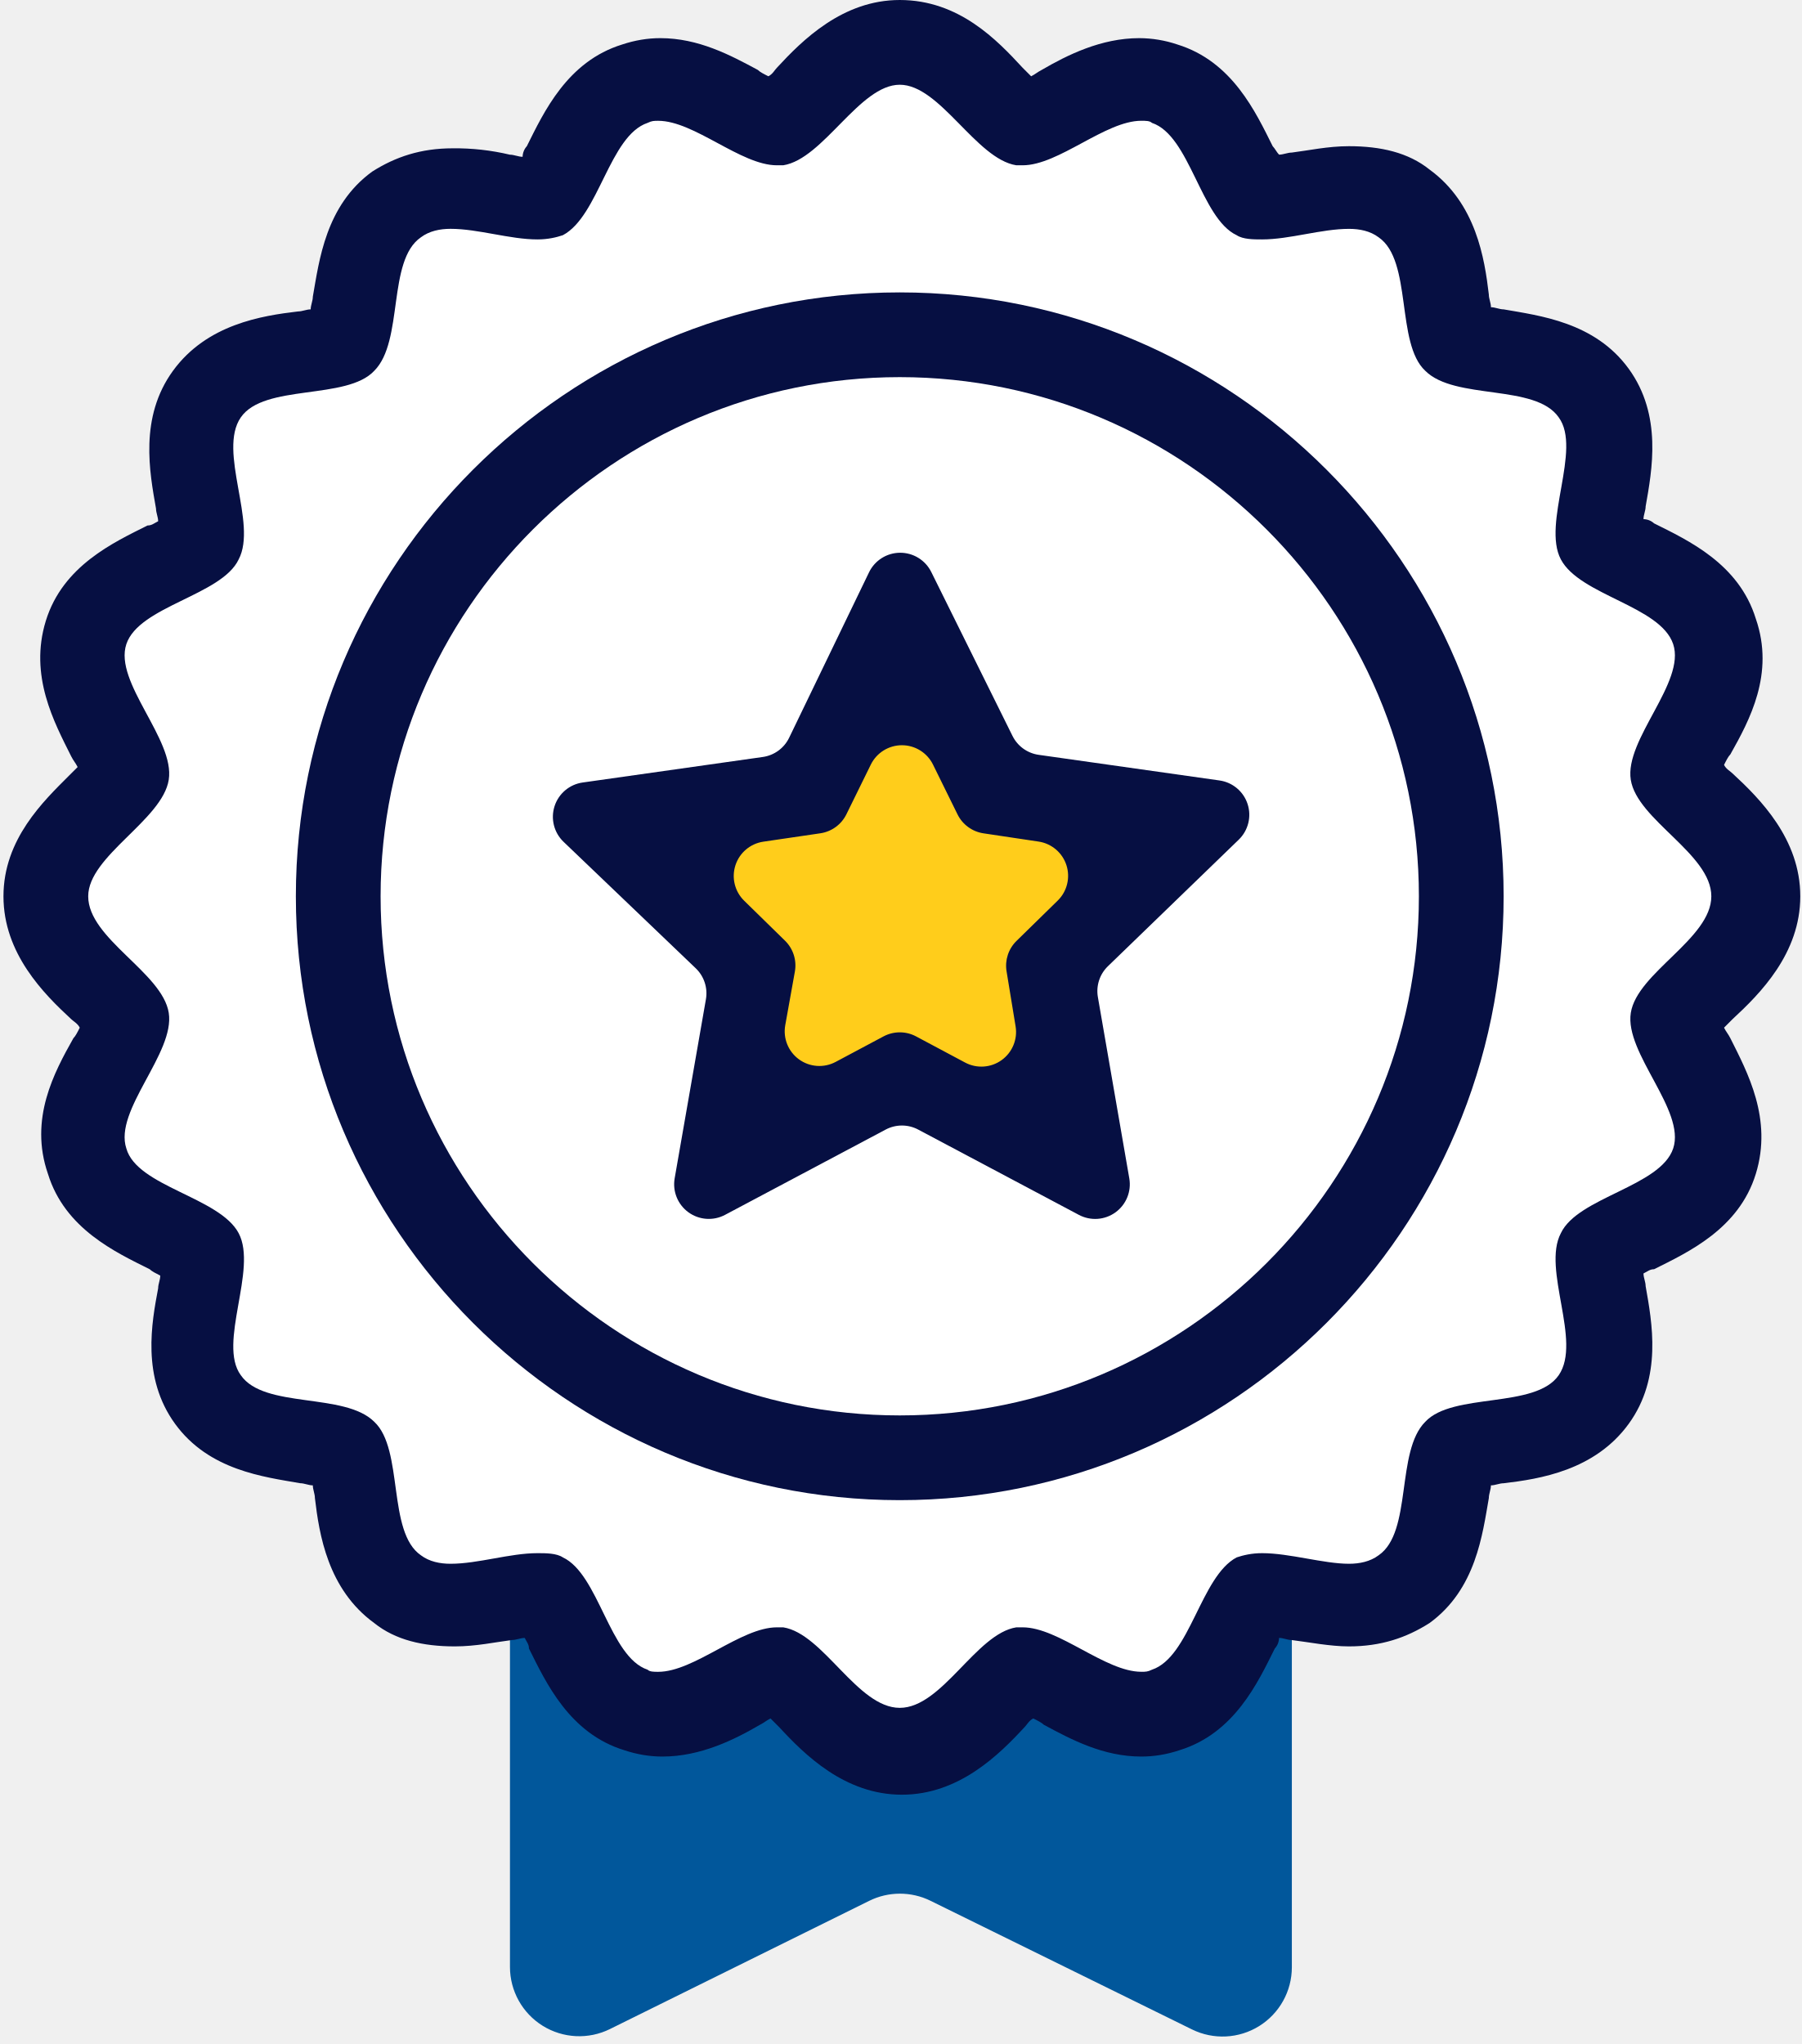
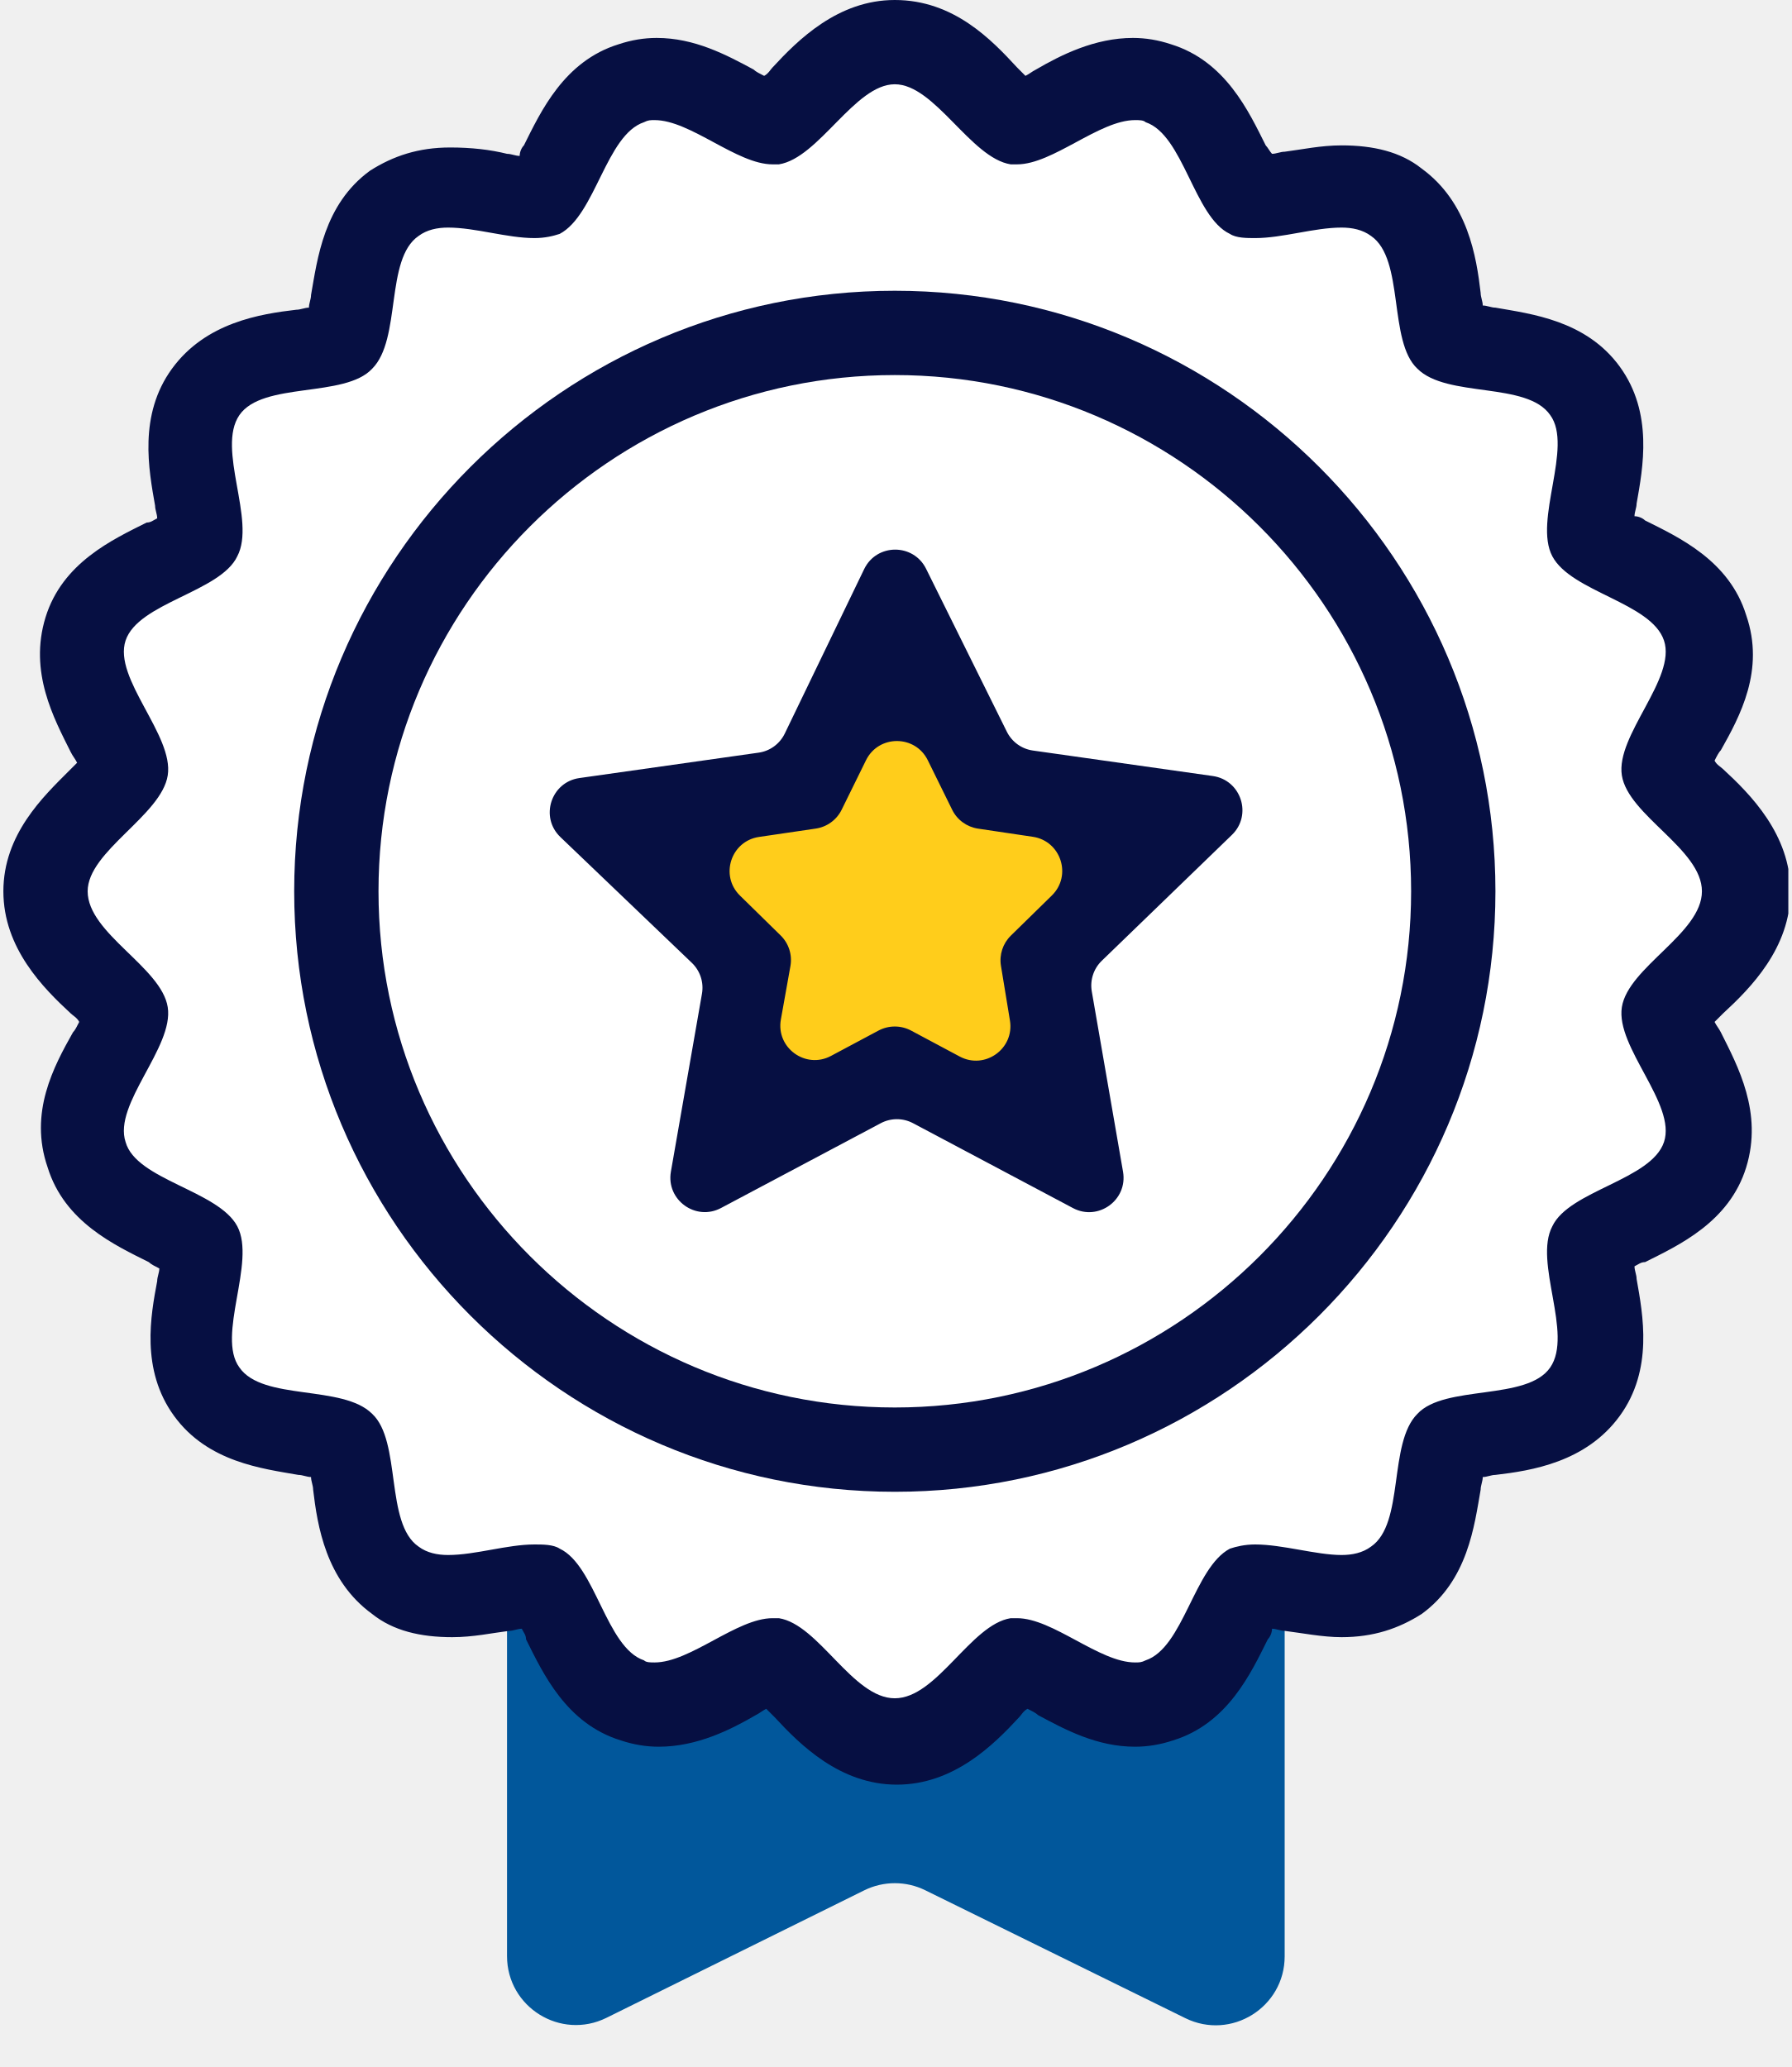
- <svg xmlns="http://www.w3.org/2000/svg" width="52" height="59" viewBox="0 0 52 59">
-   <g>
-     <g>
-       <g />
-       <g>
-         <g />
-         <g>
-           <g>
-             <path fill="#01579b" d="M37.289 56.784a2 2 0 0 1-2.883 1.795l-7.547-3.713a2 2 0 0 0-1.77.002l-7.482 3.7a2 2 0 0 1-2.887-1.792V33.08a2 2 0 0 1 1.002-1.733l9.256-5.332a2 2 0 0 1 1.993-.003l9.312 5.336a2 2 0 0 1 1.006 1.735z" />
-           </g>
-           <g>
-             <g>
-               <path fill="#fff" d="M25.968 50.578c-1.162 0-1.957-.856-2.63-1.59-.244-.245-.734-.734-.917-.795-.184 0-.734.305-1.101.489-.734.367-1.468.795-2.263.795-.245 0-.49-.061-.673-.122-1.1-.367-1.59-1.407-2.018-2.325-.184-.367-.428-.917-.612-1.04h-.183c-.306 0-.673.062-1.04.123-.49.061-.979.183-1.468.183-.611 0-1.162-.122-1.59-.489-.918-.673-1.101-1.835-1.223-2.813-.061-.367-.123-1.04-.245-1.223-.122-.123-.795-.184-1.162-.245-.979-.122-2.14-.306-2.814-1.223-.672-.918-.489-2.019-.305-3.058.06-.367.183-1.04.122-1.224-.122-.122-.673-.428-1.04-.611-.856-.428-1.957-.918-2.324-2.019-.367-1.04.184-2.08.673-2.935.183-.367.49-.918.49-1.163-.062-.183-.49-.611-.796-.856-.673-.55-1.529-1.407-1.529-2.569s.856-1.957 1.59-2.63c.306-.244.734-.734.795-.917 0-.184-.305-.734-.489-1.101-.49-.917-1.04-1.896-.673-2.936.367-1.1 1.407-1.59 2.324-2.018.367-.184.918-.428 1.04-.612.061-.183-.061-.795-.122-1.223-.184-.979-.367-2.14.306-3.058.672-.918 1.835-1.101 2.813-1.223.367-.061 1.04-.123 1.223-.245.123-.122.184-.795.245-1.162.122-.979.306-2.14 1.223-2.814.306-.305.857-.428 1.468-.428.49 0 .979.062 1.468.184.367.061.734.122 1.04.122h.183c.123-.122.428-.673.612-1.04.428-.856.917-1.957 2.018-2.324.245-.06.428-.122.673-.122.795 0 1.53.367 2.263.795.367.184.917.49 1.162.49.184-.062.612-.49.856-.796.673-.734 1.53-1.59 2.63-1.59 1.162 0 1.958.856 2.63 1.59.245.306.734.734.918.795.183 0 .734-.305 1.1-.489.735-.367 1.469-.795 2.264-.795.244 0 .489.061.672.122 1.101.367 1.59 1.407 2.019 2.324.183.367.428.918.611 1.04h.184c.306 0 .673-.061 1.04-.122a6.532 6.532 0 0 1 1.529-.184c.611 0 1.162.123 1.59.49.917.672 1.1 1.835 1.223 2.813.061.367.123 1.04.245 1.223.122.123.795.184 1.162.245.979.122 2.14.306 2.813 1.223.673.918.49 2.019.306 3.058-.061.367-.183 1.04-.122 1.224.122.122.673.428 1.04.611.856.428 1.957.918 2.324 2.018.367 1.04-.184 2.08-.673 2.936-.183.367-.49.918-.49 1.162.062.184.49.612.796.857.673.673 1.59 1.529 1.59 2.63 0 1.162-.856 1.957-1.59 2.63-.306.244-.734.734-.795.917 0 .183.306.734.489 1.101.49.917 1.04 1.896.673 2.936-.367 1.1-1.407 1.59-2.324 2.018-.367.184-.918.428-1.04.612-.061.183.061.795.122 1.223.184.979.367 2.14-.306 3.058-.672.918-1.834 1.101-2.813 1.223-.367.062-1.04.123-1.223.245-.123.122-.184.795-.245 1.162-.122.979-.306 2.14-1.223 2.814-.428.305-.918.489-1.59.489-.49 0-.98-.061-1.468-.184-.367-.06-.734-.122-1.04-.122h-.184c-.122.122-.428.673-.611 1.04-.428.856-.918 1.957-2.019 2.324-.244.061-.428.122-.672.122-.795 0-1.53-.367-2.263-.795-.367-.183-.918-.49-1.162-.49-.184.062-.612.49-.857.796-.611.55-1.468 1.468-2.63 1.468z" />
-             </g>
-             <g>
-               <path fill="#060f42" d="M25.972 2.446c1.162 0 2.201 2.141 3.363 2.325h.184c1.04 0 2.385-1.285 3.425-1.285.122 0 .245 0 .306.061 1.1.367 1.407 2.753 2.446 3.242.184.122.49.122.734.122.795 0 1.713-.305 2.508-.305.306 0 .611.06.856.244.979.673.49 3.058 1.346 3.853.856.857 3.18.367 3.853 1.346.673.917-.49 3.058.061 4.098.55 1.04 2.875 1.345 3.242 2.446.367 1.101-1.407 2.753-1.224 3.915.184 1.162 2.325 2.14 2.325 3.364 0 1.223-2.141 2.201-2.324 3.364-.184 1.162 1.59 2.813 1.223 3.914-.367 1.1-2.753 1.407-3.242 2.446-.55 1.04.612 3.12-.061 4.098-.673.979-3.058.49-3.853 1.346-.857.856-.367 3.18-1.346 3.853-.245.183-.55.245-.856.245-.734 0-1.713-.306-2.508-.306-.305 0-.55.061-.734.122-1.04.55-1.345 2.875-2.446 3.242-.122.06-.184.06-.306.06-1.04 0-2.385-1.283-3.425-1.283h-.183c-1.163.183-2.141 2.324-3.364 2.324-1.224 0-2.202-2.141-3.364-2.324h-.184c-1.04 0-2.385 1.284-3.425 1.284-.122 0-.245 0-.306-.061-1.1-.367-1.407-2.753-2.446-3.242-.184-.122-.49-.122-.734-.122-.795 0-1.713.306-2.508.306-.306 0-.611-.061-.856-.245-.979-.673-.49-3.058-1.346-3.853-.856-.856-3.18-.367-3.853-1.346-.673-.917.49-3.058-.061-4.098-.55-1.04-2.936-1.345-3.242-2.446-.367-1.101 1.407-2.752 1.224-3.914-.184-1.163-2.325-2.141-2.325-3.364 0-1.163 2.141-2.202 2.325-3.364.183-1.162-1.59-2.814-1.224-3.915.367-1.1 2.753-1.407 3.242-2.446.55-1.04-.612-3.12.061-4.098.673-.979 3.058-.49 3.853-1.346.857-.856.367-3.18 1.346-3.853.245-.183.55-.245.856-.245.795 0 1.713.306 2.508.306.306 0 .55-.06.734-.122 1.04-.55 1.345-2.875 2.446-3.242.123-.06.184-.06.306-.06 1.04 0 2.385 1.284 3.425 1.284h.184c1.162-.184 2.202-2.325 3.364-2.325zm0-2.446c-1.652 0-2.814 1.162-3.548 1.957-.061.061-.122.184-.245.245-.122-.061-.244-.122-.305-.184-.795-.428-1.713-.917-2.814-.917-.367 0-.734.061-1.1.183-1.59.49-2.264 1.958-2.753 2.936a.468.468 0 0 0-.122.306c-.123 0-.245-.061-.367-.061a6.821 6.821 0 0 0-1.652-.184c-.917 0-1.651.245-2.324.673-1.345.979-1.529 2.569-1.712 3.609 0 .122-.062.244-.062.367-.122 0-.244.06-.366.06-1.04.123-2.63.368-3.609 1.713-.979 1.346-.673 2.936-.49 3.976 0 .122.062.245.062.367-.122.061-.184.122-.306.122-.979.49-2.446 1.162-2.936 2.752-.49 1.59.245 2.936.734 3.915.061.122.123.183.184.306l-.245.244C1.262 23.12.1 24.22.1 25.872c0 1.65 1.162 2.813 1.957 3.547.061.061.184.122.245.245-.061.122-.122.244-.184.305-.55.979-1.284 2.325-.734 3.915.49 1.59 1.958 2.263 2.936 2.752.061.061.184.122.306.184 0 .122-.061.244-.061.366-.184.98-.49 2.57.49 3.915.978 1.345 2.568 1.529 3.608 1.712.122 0 .244.062.367.062 0 .122.06.244.06.367.123 1.04.368 2.63 1.713 3.608.612.49 1.407.673 2.324.673.612 0 1.163-.122 1.652-.184.122 0 .244-.06.367-.06.061.122.122.183.122.305.49.979 1.162 2.447 2.752 2.936.367.122.734.183 1.101.183 1.101 0 2.08-.489 2.814-.917.122-.061.183-.122.306-.183l.244.244c.734.795 1.896 1.957 3.548 1.957 1.651 0 2.813-1.162 3.547-1.957.061-.061.122-.183.245-.244.122.06.244.122.306.183.795.428 1.712.917 2.813.917.367 0 .734-.06 1.101-.183 1.59-.49 2.263-1.957 2.752-2.936a.467.467 0 0 0 .123-.306c.122 0 .244.062.367.062.489.06 1.1.183 1.65.183.918 0 1.652-.245 2.325-.673 1.346-.978 1.53-2.569 1.713-3.608 0-.123.06-.245.06-.367.123 0 .245-.061.368-.061 1.04-.123 2.63-.368 3.608-1.713.979-1.346.673-2.936.49-3.976 0-.122-.062-.244-.062-.367.123-.06.184-.122.306-.122.979-.49 2.447-1.162 2.936-2.752.49-1.59-.245-2.936-.734-3.915-.061-.122-.122-.183-.183-.305.06-.062.183-.184.244-.245.795-.734 1.957-1.896 1.957-3.547 0-1.652-1.162-2.814-1.957-3.548-.06-.061-.183-.122-.244-.245.06-.122.122-.244.183-.305.55-.979 1.285-2.325.734-3.915-.49-1.59-1.957-2.263-2.936-2.752a.468.468 0 0 0-.306-.122c0-.123.062-.245.062-.367.183-1.04.489-2.63-.49-3.976-.978-1.345-2.568-1.529-3.608-1.712-.123 0-.245-.062-.367-.062 0-.122-.061-.244-.061-.366-.123-1.04-.367-2.63-1.713-3.609-.611-.49-1.407-.673-2.324-.673-.612 0-1.162.123-1.651.184-.123 0-.245.06-.367.06-.062-.06-.123-.183-.184-.244-.49-.978-1.162-2.446-2.752-2.936a3.464 3.464 0 0 0-1.101-.183c-1.101 0-2.08.49-2.814.917-.122.062-.183.123-.305.184a564.12 564.12 0 0 1-.245-.245C28.785 1.162 27.684 0 25.972 0z" />
-             </g>
-           </g>
-           <g>
-             <g>
-               <path fill="#fff" d="M42.176 25.868c0 8.99-7.217 16.208-16.208 16.208-8.93 0-16.208-7.278-16.208-16.208S17.038 9.66 25.968 9.66c8.99 0 16.208 7.278 16.208 16.208z" />
-             </g>
-             <g>
-               <path fill="#060f42" d="M25.971 43.302c-9.602 0-17.431-7.828-17.431-17.43 0-9.603 7.829-17.432 17.431-17.432 9.603 0 17.431 7.829 17.431 17.431 0 9.603-7.828 17.431-17.43 17.431zm0-32.416c-8.257 0-14.985 6.728-14.985 14.985s6.728 14.985 14.985 14.985 14.985-6.728 14.985-14.985-6.728-14.985-14.985-14.985z" />
-             </g>
-           </g>
-           <g>
-             <g>
-               <path fill="#ffcd1b" d="M25.087 19.283a1 1 0 0 1 1.788-.008l1.557 3.078a1 1 0 0 0 .74.537l3.44.532a1 1 0 0 1 .545 1.705l-2.467 2.396a1 1 0 0 0-.29.88l.566 3.428a1 1 0 0 1-1.454 1.047l-3.072-1.624a1 1 0 0 0-.935 0l-3.049 1.612a1 1 0 0 1-1.452-1.057l.596-3.4a1 1 0 0 0-.288-.89l-2.462-2.392a1 1 0 0 1 .544-1.705l3.435-.532a1 1 0 0 0 .744-.545z" />
-             </g>
-             <g>
-               <path fill="#060f42" d="M32.597 34.014a1 1 0 0 1-1.454 1.054l-4.64-2.463a1 1 0 0 0-.938 0l-4.637 2.462a1 1 0 0 1-1.454-1.055l.902-5.167a1 1 0 0 0-.293-.895l-3.815-3.65a1 1 0 0 1 .55-1.713l5.201-.737a1 1 0 0 0 .76-.556l2.305-4.773a1 1 0 0 1 1.797-.01l2.344 4.73a1 1 0 0 0 .756.547l5.22.74a1 1 0 0 1 .556 1.708L31.98 27.89a1 1 0 0 0-.29.89zm-10.563-9.719a1 1 0 0 0-.554 1.704l1.18 1.155a1 1 0 0 1 .284.89l-.278 1.55a1 1 0 0 0 1.455 1.058l1.381-.736a1 1 0 0 1 .941 0l1.414.754a1 1 0 0 0 1.458-1.044l-.261-1.59a1 1 0 0 1 .287-.876l1.19-1.165a1 1 0 0 0-.553-1.703l-1.59-.238a1 1 0 0 1-.75-.548l-.707-1.436a1 1 0 0 0-1.795 0l-.705 1.435a1 1 0 0 1-.752.548z" />
-             </g>
-           </g>
-         </g>
-       </g>
-     </g>
+ <svg xmlns="http://www.w3.org/2000/svg" width="52" height="60" viewBox="0 0 52 60" fill="none">
+   <g clip-path="url(#clip0_47:6992)">
+     <path d="M37.284 56.787C37.284 58.268 35.73 59.236 34.401 58.582L26.854 54.87C26.296 54.595 25.642 54.596 25.084 54.871L17.602 58.572C16.272 59.23 14.715 58.263 14.715 56.78V33.083C14.715 32.367 15.097 31.706 15.716 31.349L24.973 26.017C25.59 25.662 26.348 25.661 26.966 26.015L36.278 31.35C36.9 31.707 37.284 32.369 37.284 33.086V56.787Z" fill="#01579B" />
+     <path d="M25.97 50.581C24.808 50.581 24.012 49.725 23.34 48.991C23.095 48.747 22.606 48.257 22.422 48.196C22.239 48.196 21.688 48.502 21.321 48.685C20.587 49.052 19.853 49.48 19.058 49.48C18.814 49.48 18.569 49.419 18.386 49.358C17.285 48.991 16.795 47.952 16.367 47.034C16.184 46.667 15.939 46.117 15.755 45.994C15.755 45.994 15.694 45.994 15.572 45.994C15.266 45.994 14.899 46.055 14.532 46.117C14.043 46.178 13.554 46.3 13.064 46.3C12.453 46.3 11.902 46.178 11.474 45.811C10.557 45.138 10.373 43.976 10.251 42.997C10.19 42.63 10.129 41.958 10.006 41.774C9.884 41.652 9.211 41.591 8.844 41.529C7.866 41.407 6.704 41.224 6.031 40.306C5.358 39.389 5.541 38.288 5.725 37.248C5.786 36.881 5.908 36.208 5.847 36.025C5.725 35.903 5.175 35.597 4.808 35.413C3.951 34.985 2.85 34.496 2.483 33.395C2.116 32.355 2.667 31.315 3.156 30.459C3.34 30.092 3.645 29.542 3.645 29.297C3.584 29.113 3.156 28.685 2.85 28.441C2.178 27.89 1.321 27.034 1.321 25.872C1.321 24.71 2.178 23.915 2.912 23.242C3.217 22.997 3.645 22.508 3.707 22.325C3.707 22.141 3.401 21.591 3.217 21.224C2.728 20.306 2.178 19.328 2.545 18.288C2.912 17.187 3.951 16.698 4.869 16.27C5.236 16.086 5.786 15.841 5.908 15.658C5.97 15.474 5.847 14.863 5.786 14.435C5.603 13.456 5.419 12.294 6.092 11.377C6.765 10.459 7.927 10.276 8.905 10.153C9.272 10.092 9.945 10.031 10.129 9.909C10.251 9.786 10.312 9.114 10.373 8.747C10.496 7.768 10.679 6.606 11.597 5.933C11.902 5.627 12.453 5.505 13.064 5.505C13.554 5.505 14.043 5.566 14.532 5.688C14.899 5.75 15.266 5.811 15.572 5.811C15.694 5.811 15.755 5.811 15.755 5.811C15.878 5.688 16.184 5.138 16.367 4.771C16.795 3.915 17.285 2.814 18.386 2.447C18.63 2.386 18.814 2.325 19.058 2.325C19.853 2.325 20.587 2.692 21.321 3.12C21.688 3.303 22.239 3.609 22.483 3.609C22.667 3.548 23.095 3.12 23.34 2.814C24.012 2.08 24.869 1.224 25.97 1.224C27.132 1.224 27.927 2.08 28.6 2.814C28.844 3.12 29.334 3.548 29.517 3.609C29.701 3.609 30.251 3.303 30.618 3.12C31.352 2.753 32.086 2.325 32.881 2.325C33.126 2.325 33.37 2.386 33.554 2.447C34.655 2.814 35.144 3.854 35.572 4.771C35.755 5.138 36 5.688 36.184 5.811C36.184 5.811 36.245 5.811 36.367 5.811C36.673 5.811 37.04 5.75 37.407 5.688C37.896 5.566 38.447 5.505 38.936 5.505C39.548 5.505 40.098 5.627 40.526 5.994C41.444 6.667 41.627 7.829 41.749 8.808C41.811 9.175 41.872 9.847 41.994 10.031C42.116 10.153 42.789 10.214 43.156 10.276C44.135 10.398 45.297 10.581 45.97 11.499C46.642 12.416 46.459 13.517 46.275 14.557C46.214 14.924 46.092 15.597 46.153 15.78C46.275 15.902 46.826 16.208 47.193 16.392C48.049 16.82 49.15 17.309 49.517 18.41C49.884 19.45 49.334 20.49 48.844 21.346C48.661 21.713 48.355 22.263 48.355 22.508C48.416 22.692 48.844 23.12 49.15 23.364C49.823 24.037 50.74 24.893 50.74 25.994C50.74 27.156 49.884 27.951 49.15 28.624C48.844 28.869 48.416 29.358 48.355 29.542C48.355 29.725 48.661 30.276 48.844 30.643C49.334 31.56 49.884 32.539 49.517 33.578C49.15 34.679 48.11 35.169 47.193 35.597C46.826 35.78 46.275 36.025 46.153 36.208C46.092 36.392 46.214 37.004 46.275 37.432C46.459 38.41 46.642 39.572 45.97 40.49C45.297 41.407 44.135 41.591 43.156 41.713C42.789 41.774 42.116 41.835 41.933 41.958C41.811 42.08 41.749 42.753 41.688 43.12C41.566 44.098 41.383 45.26 40.465 45.933C40.037 46.239 39.548 46.422 38.875 46.422C38.386 46.422 37.896 46.361 37.407 46.239C37.04 46.178 36.673 46.117 36.367 46.117C36.245 46.117 36.184 46.117 36.184 46.117C36.061 46.239 35.755 46.789 35.572 47.156C35.144 48.013 34.655 49.114 33.554 49.48C33.309 49.542 33.126 49.603 32.881 49.603C32.086 49.603 31.352 49.236 30.618 48.808C30.251 48.624 29.701 48.318 29.456 48.318C29.272 48.38 28.844 48.808 28.6 49.114C27.988 49.664 27.132 50.581 25.97 50.581Z" fill="white" />
+     <path d="M25.969 2.446C27.131 2.446 28.171 4.587 29.333 4.771C29.394 4.771 29.456 4.771 29.517 4.771C30.556 4.771 31.902 3.486 32.942 3.486C33.064 3.486 33.186 3.486 33.248 3.547C34.348 3.914 34.654 6.3 35.694 6.789C35.877 6.911 36.183 6.911 36.428 6.911C37.223 6.911 38.141 6.606 38.936 6.606C39.241 6.606 39.547 6.667 39.792 6.85C40.77 7.523 40.281 9.908 41.137 10.703C41.994 11.56 44.318 11.07 44.991 12.049C45.663 12.966 44.501 15.107 45.052 16.147C45.602 17.186 47.926 17.492 48.293 18.593C48.66 19.694 46.887 21.346 47.07 22.508C47.254 23.67 49.394 24.648 49.394 25.872C49.394 27.095 47.254 28.073 47.07 29.235C46.887 30.398 48.66 32.049 48.293 33.15C47.926 34.251 45.541 34.557 45.052 35.596C44.501 36.636 45.663 38.716 44.991 39.694C44.318 40.673 41.932 40.184 41.137 41.04C40.281 41.896 40.77 44.22 39.792 44.893C39.547 45.077 39.241 45.138 38.936 45.138C38.202 45.138 37.223 44.832 36.428 44.832C36.122 44.832 35.877 44.893 35.694 44.954C34.654 45.505 34.348 47.829 33.248 48.196C33.125 48.257 33.064 48.257 32.942 48.257C31.902 48.257 30.556 46.972 29.517 46.972C29.456 46.972 29.394 46.972 29.333 46.972C28.171 47.156 27.192 49.297 25.969 49.297C24.746 49.297 23.767 47.156 22.605 46.972C22.544 46.972 22.483 46.972 22.422 46.972C21.382 46.972 20.037 48.257 18.997 48.257C18.874 48.257 18.752 48.257 18.691 48.196C17.59 47.829 17.284 45.443 16.244 44.954C16.061 44.832 15.755 44.832 15.511 44.832C14.715 44.832 13.798 45.138 13.003 45.138C12.697 45.138 12.391 45.077 12.147 44.893C11.168 44.22 11.657 41.835 10.801 41.04C9.945 40.184 7.621 40.673 6.948 39.694C6.275 38.777 7.437 36.636 6.887 35.596C6.336 34.557 3.951 34.251 3.645 33.15C3.278 32.049 5.052 30.398 4.868 29.235C4.685 28.073 2.544 27.095 2.544 25.872C2.544 24.709 4.685 23.67 4.868 22.508C5.052 21.346 3.278 19.694 3.645 18.593C4.012 17.492 6.397 17.186 6.887 16.147C7.437 15.107 6.275 13.027 6.948 12.049C7.621 11.07 10.006 11.56 10.801 10.703C11.657 9.847 11.168 7.523 12.147 6.85C12.391 6.667 12.697 6.606 13.003 6.606C13.798 6.606 14.715 6.911 15.511 6.911C15.816 6.911 16.061 6.85 16.244 6.789C17.284 6.239 17.59 3.914 18.691 3.547C18.813 3.486 18.874 3.486 18.997 3.486C20.037 3.486 21.382 4.771 22.422 4.771C22.483 4.771 22.544 4.771 22.605 4.771C23.767 4.587 24.807 2.446 25.969 2.446ZM25.969 0C24.318 0 23.156 1.162 22.422 1.957C22.361 2.018 22.299 2.141 22.177 2.202C22.055 2.141 21.933 2.08 21.871 2.018C21.076 1.59 20.159 1.101 19.058 1.101C18.691 1.101 18.324 1.162 17.957 1.284C16.367 1.774 15.694 3.242 15.205 4.22C15.143 4.281 15.082 4.404 15.082 4.526C14.96 4.526 14.838 4.465 14.715 4.465C14.226 4.343 13.676 4.281 13.064 4.281C12.147 4.281 11.413 4.526 10.74 4.954C9.394 5.933 9.211 7.523 9.027 8.563C9.027 8.685 8.966 8.807 8.966 8.93C8.844 8.93 8.722 8.991 8.599 8.991C7.559 9.113 5.969 9.358 4.991 10.703C4.012 12.049 4.318 13.639 4.501 14.679C4.501 14.801 4.562 14.924 4.562 15.046C4.44 15.107 4.379 15.168 4.257 15.168C3.278 15.658 1.81 16.33 1.321 17.921C0.832 19.511 1.566 20.856 2.055 21.835C2.116 21.957 2.177 22.018 2.238 22.141C2.177 22.202 2.055 22.324 1.994 22.385C1.26 23.119 0.098 24.22 0.098 25.872C0.098 27.523 1.26 28.685 2.055 29.419C2.116 29.48 2.238 29.541 2.299 29.664C2.238 29.786 2.177 29.908 2.116 29.969C1.566 30.948 0.832 32.294 1.382 33.884C1.871 35.474 3.339 36.147 4.318 36.636C4.379 36.697 4.501 36.758 4.624 36.82C4.624 36.942 4.562 37.064 4.562 37.187C4.379 38.165 4.073 39.755 5.052 41.101C6.03 42.447 7.621 42.63 8.66 42.813C8.783 42.813 8.905 42.875 9.027 42.875C9.027 42.997 9.088 43.119 9.088 43.242C9.211 44.281 9.455 45.872 10.801 46.85C11.413 47.34 12.208 47.523 13.125 47.523C13.737 47.523 14.287 47.401 14.777 47.34C14.899 47.34 15.021 47.278 15.143 47.278C15.205 47.401 15.266 47.462 15.266 47.584C15.755 48.563 16.428 50.031 18.018 50.52C18.385 50.642 18.752 50.703 19.119 50.703C20.22 50.703 21.199 50.214 21.933 49.786C22.055 49.725 22.116 49.664 22.238 49.602C22.299 49.664 22.422 49.786 22.483 49.847C23.217 50.642 24.379 51.804 26.03 51.804C27.682 51.804 28.844 50.642 29.578 49.847C29.639 49.786 29.7 49.664 29.822 49.602C29.945 49.664 30.067 49.725 30.128 49.786C30.923 50.214 31.841 50.703 32.942 50.703C33.309 50.703 33.676 50.642 34.043 50.52C35.633 50.031 36.306 48.563 36.795 47.584C36.856 47.523 36.917 47.401 36.917 47.278C37.039 47.278 37.162 47.34 37.284 47.34C37.773 47.401 38.385 47.523 38.936 47.523C39.853 47.523 40.587 47.278 41.26 46.85C42.605 45.872 42.789 44.281 42.972 43.242C42.972 43.119 43.033 42.997 43.033 42.875C43.156 42.875 43.278 42.813 43.4 42.813C44.44 42.691 46.03 42.447 47.009 41.101C47.988 39.755 47.682 38.165 47.498 37.125C47.498 37.003 47.437 36.881 47.437 36.758C47.559 36.697 47.621 36.636 47.743 36.636C48.721 36.147 50.189 35.474 50.679 33.884C51.168 32.294 50.434 30.948 49.945 29.969C49.884 29.847 49.822 29.786 49.761 29.664C49.822 29.602 49.945 29.48 50.006 29.419C50.801 28.685 51.963 27.523 51.963 25.872C51.963 24.22 50.801 23.058 50.006 22.324C49.945 22.263 49.822 22.202 49.761 22.079C49.822 21.957 49.884 21.835 49.945 21.774C50.495 20.795 51.229 19.45 50.679 17.859C50.189 16.269 48.721 15.596 47.743 15.107C47.682 15.046 47.559 14.985 47.437 14.985C47.437 14.862 47.498 14.74 47.498 14.618C47.682 13.578 47.988 11.988 47.009 10.642C46.03 9.297 44.44 9.113 43.4 8.93C43.278 8.93 43.156 8.868 43.033 8.868C43.033 8.746 42.972 8.624 42.972 8.502C42.85 7.462 42.605 5.872 41.26 4.893C40.648 4.404 39.853 4.22 38.936 4.22C38.324 4.22 37.773 4.343 37.284 4.404C37.162 4.404 37.039 4.465 36.917 4.465C36.856 4.404 36.795 4.281 36.734 4.22C36.244 3.242 35.572 1.774 33.981 1.284C33.614 1.162 33.248 1.101 32.88 1.101C31.78 1.101 30.801 1.59 30.067 2.018C29.945 2.08 29.884 2.141 29.761 2.202C29.7 2.141 29.578 2.018 29.517 1.957C28.783 1.162 27.682 0 25.969 0Z" fill="#060F42" />
+     <path d="M42.178 25.872C42.178 34.863 34.961 42.08 25.97 42.08C17.04 42.08 9.762 34.802 9.762 25.872C9.762 16.942 17.04 9.664 25.97 9.664C34.961 9.664 42.178 16.942 42.178 25.872Z" fill="white" />
+     <path d="M25.969 43.303C16.367 43.303 8.538 35.474 8.538 25.872C8.538 16.269 16.367 8.44 25.969 8.44C35.572 8.44 43.401 16.269 43.401 25.872C43.401 35.474 35.572 43.303 25.969 43.303ZM25.969 10.887C17.712 10.887 10.985 17.615 10.985 25.872C10.985 34.129 17.712 40.856 25.969 40.856C34.226 40.856 40.954 34.129 40.954 25.872C40.954 17.615 34.226 10.887 25.969 10.887Z" fill="#060F42" />
+     <path d="M25.083 19.285C25.448 18.546 26.5 18.542 26.872 19.277L28.428 22.355C28.574 22.643 28.849 22.843 29.168 22.892L32.609 23.424C33.425 23.55 33.745 24.554 33.153 25.13L30.686 27.526C30.451 27.754 30.343 28.082 30.396 28.405L30.962 31.833C31.096 32.649 30.239 33.267 29.508 32.88L26.436 31.256C26.144 31.102 25.794 31.102 25.502 31.256L22.453 32.868C21.718 33.257 20.857 32.631 21 31.811L21.596 28.411C21.653 28.085 21.546 27.752 21.308 27.521L18.846 25.13C18.254 24.554 18.574 23.55 19.39 23.424L22.826 22.893C23.147 22.843 23.425 22.64 23.569 22.348L25.083 19.285Z" fill="#FFCD1B" />
+     <path d="M32.593 34.013C32.735 34.833 31.873 35.457 31.139 35.067L26.499 32.604C26.206 32.448 25.855 32.448 25.561 32.604L20.925 35.066C20.19 35.456 19.327 34.83 19.471 34.01L20.373 28.843C20.43 28.515 20.32 28.18 20.079 27.949L16.264 24.298C15.661 23.721 15.989 22.703 16.815 22.585L22.016 21.848C22.346 21.802 22.631 21.593 22.776 21.293L25.08 16.52C25.442 15.77 26.507 15.765 26.877 16.51L29.221 21.24C29.368 21.536 29.65 21.74 29.977 21.786L35.198 22.526C36.022 22.643 36.351 23.657 35.753 24.235L31.976 27.889C31.738 28.119 31.63 28.452 31.686 28.778L32.593 34.013ZM22.03 24.294C21.212 24.414 20.885 25.419 21.476 25.997L22.655 27.153C22.892 27.384 22.998 27.718 22.94 28.043L22.663 29.592C22.515 30.414 23.381 31.044 24.117 30.651L25.498 29.914C25.793 29.758 26.145 29.758 26.44 29.914L27.854 30.669C28.584 31.058 29.445 30.442 29.311 29.624L29.05 28.035C28.997 27.714 29.105 27.387 29.337 27.159L30.527 25.994C31.117 25.416 30.792 24.412 29.975 24.29L28.384 24.053C28.059 24.004 27.779 23.8 27.634 23.505L26.927 22.069C26.561 21.324 25.499 21.324 25.133 22.069L24.427 23.504C24.282 23.799 24.001 24.004 23.675 24.052L22.03 24.294Z" fill="#060F42" />
  </g>
+   <defs>
+     <clipPath id="clip0_47:6992">
+       <rect width="51.804" height="60" fill="white" transform="translate(0.0976562)" />
+     </clipPath>
+   </defs>
</svg>
